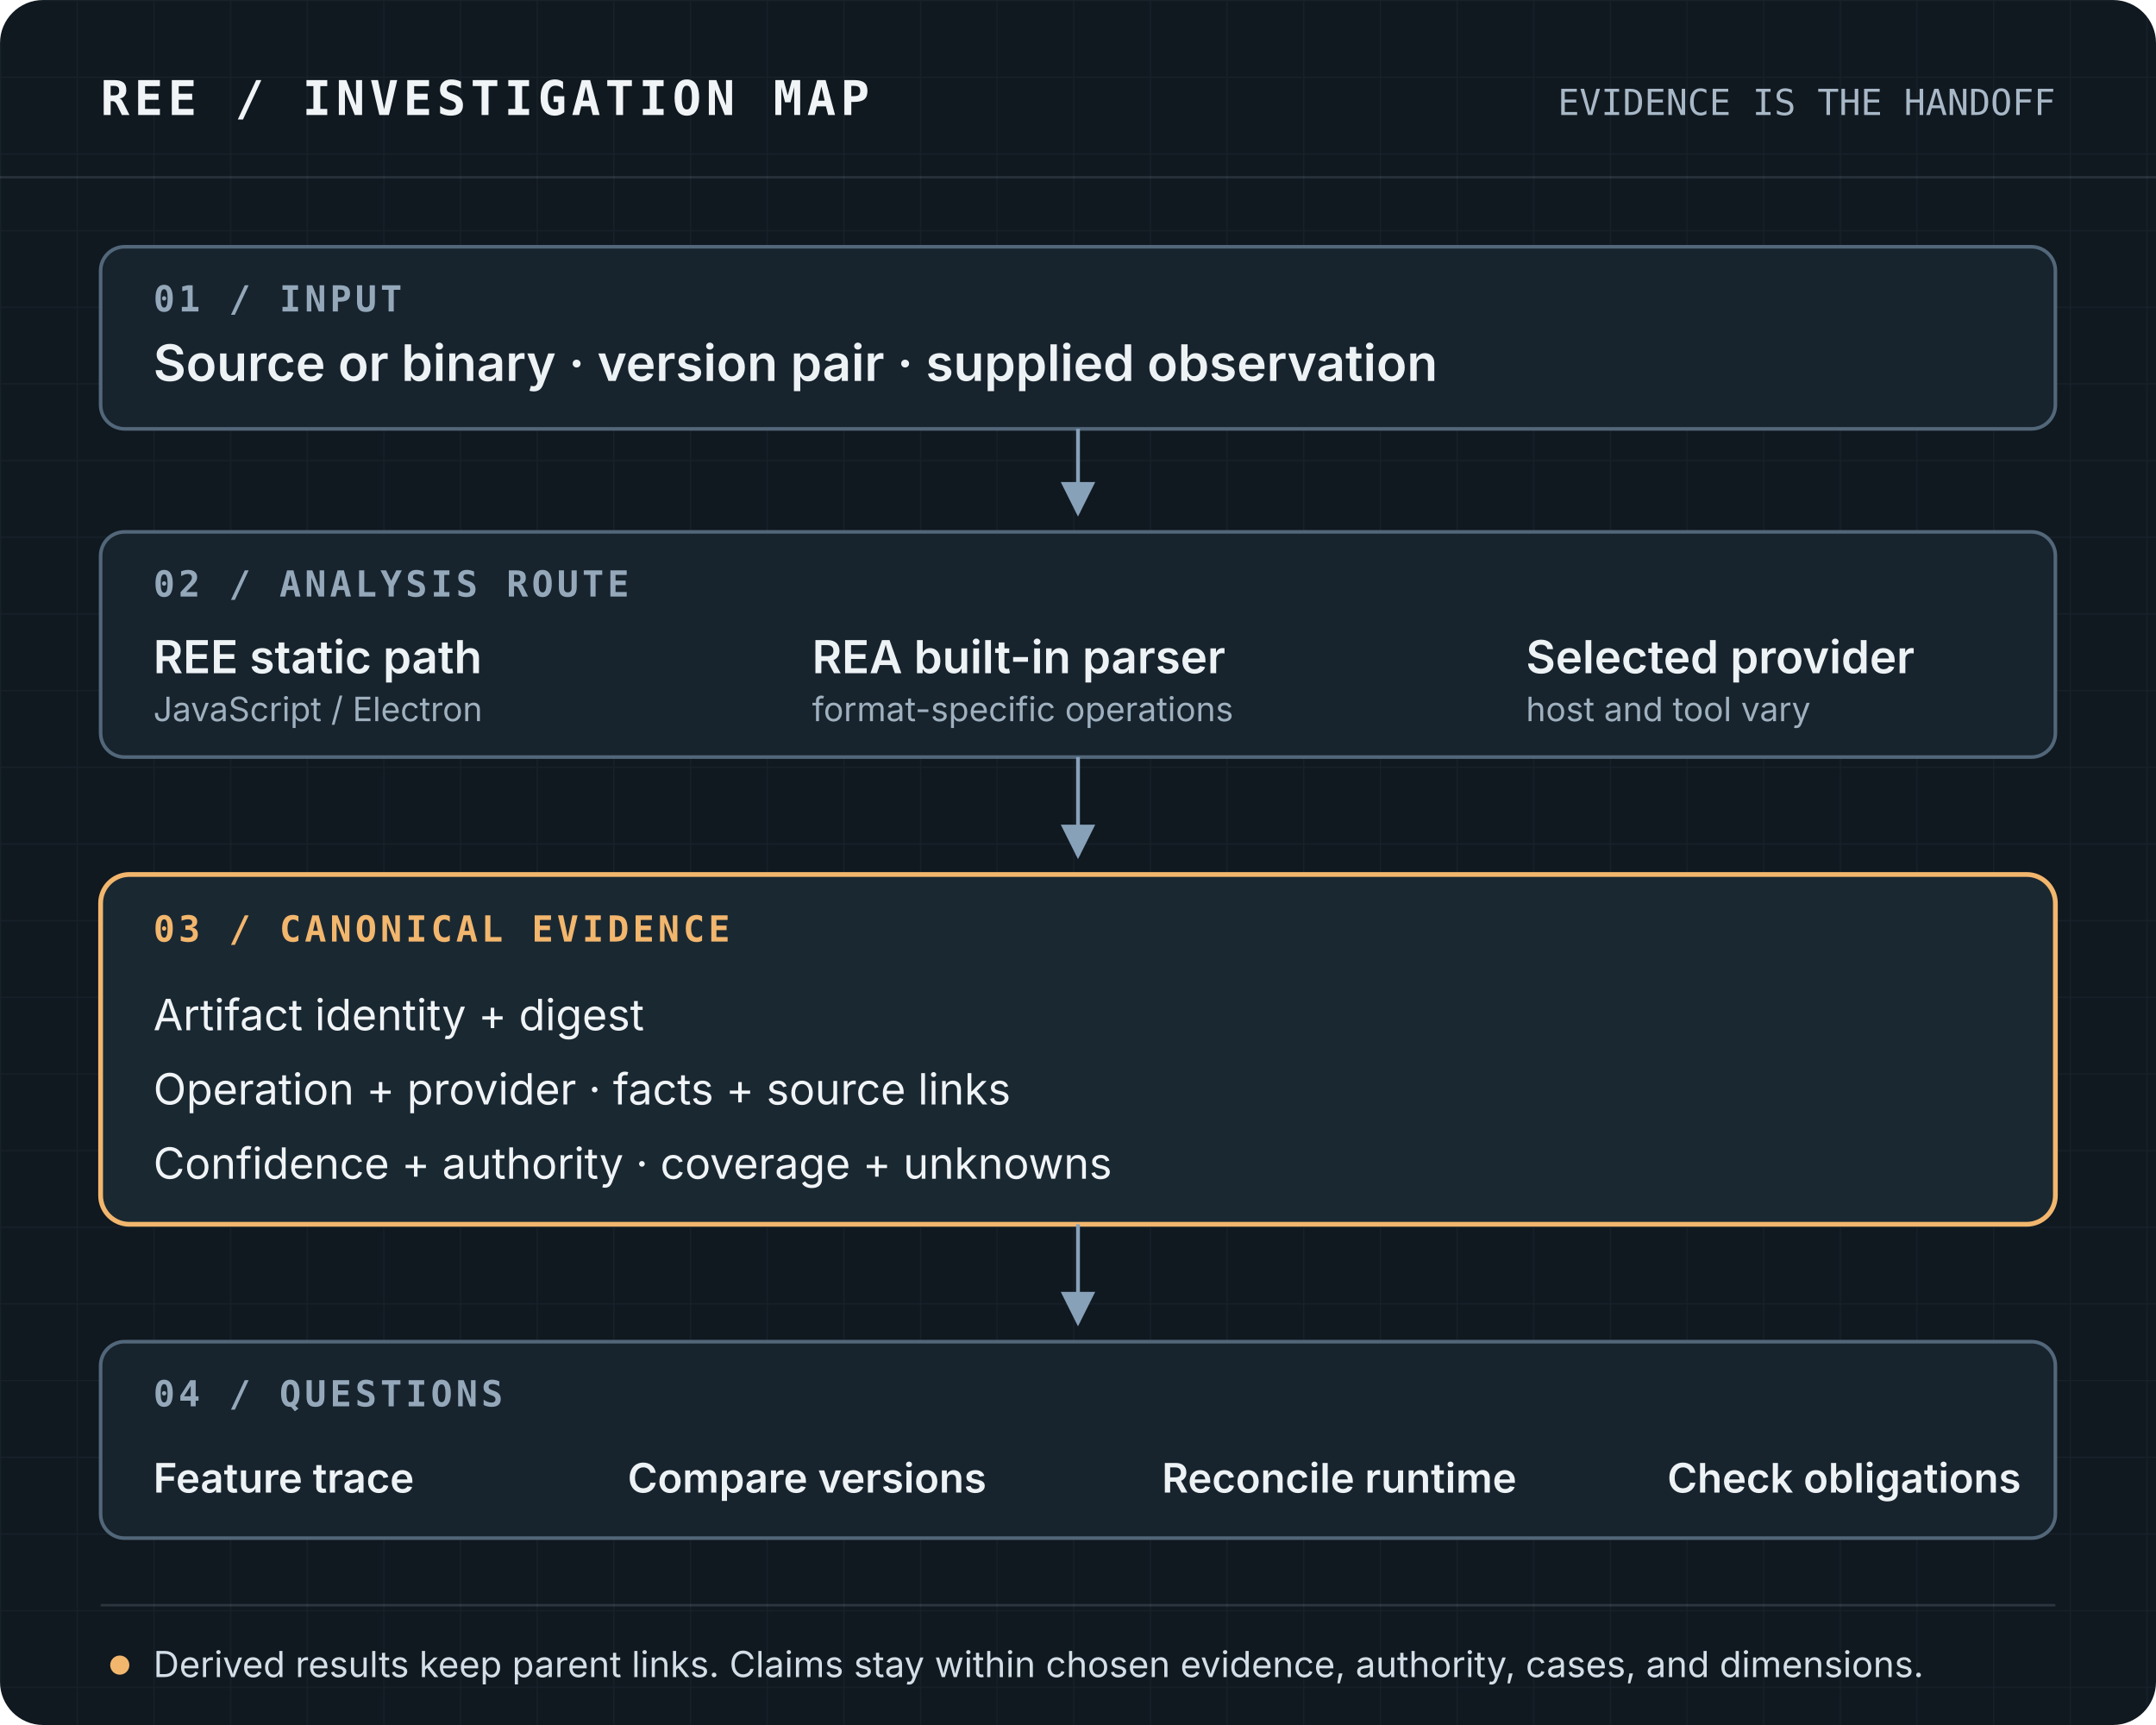
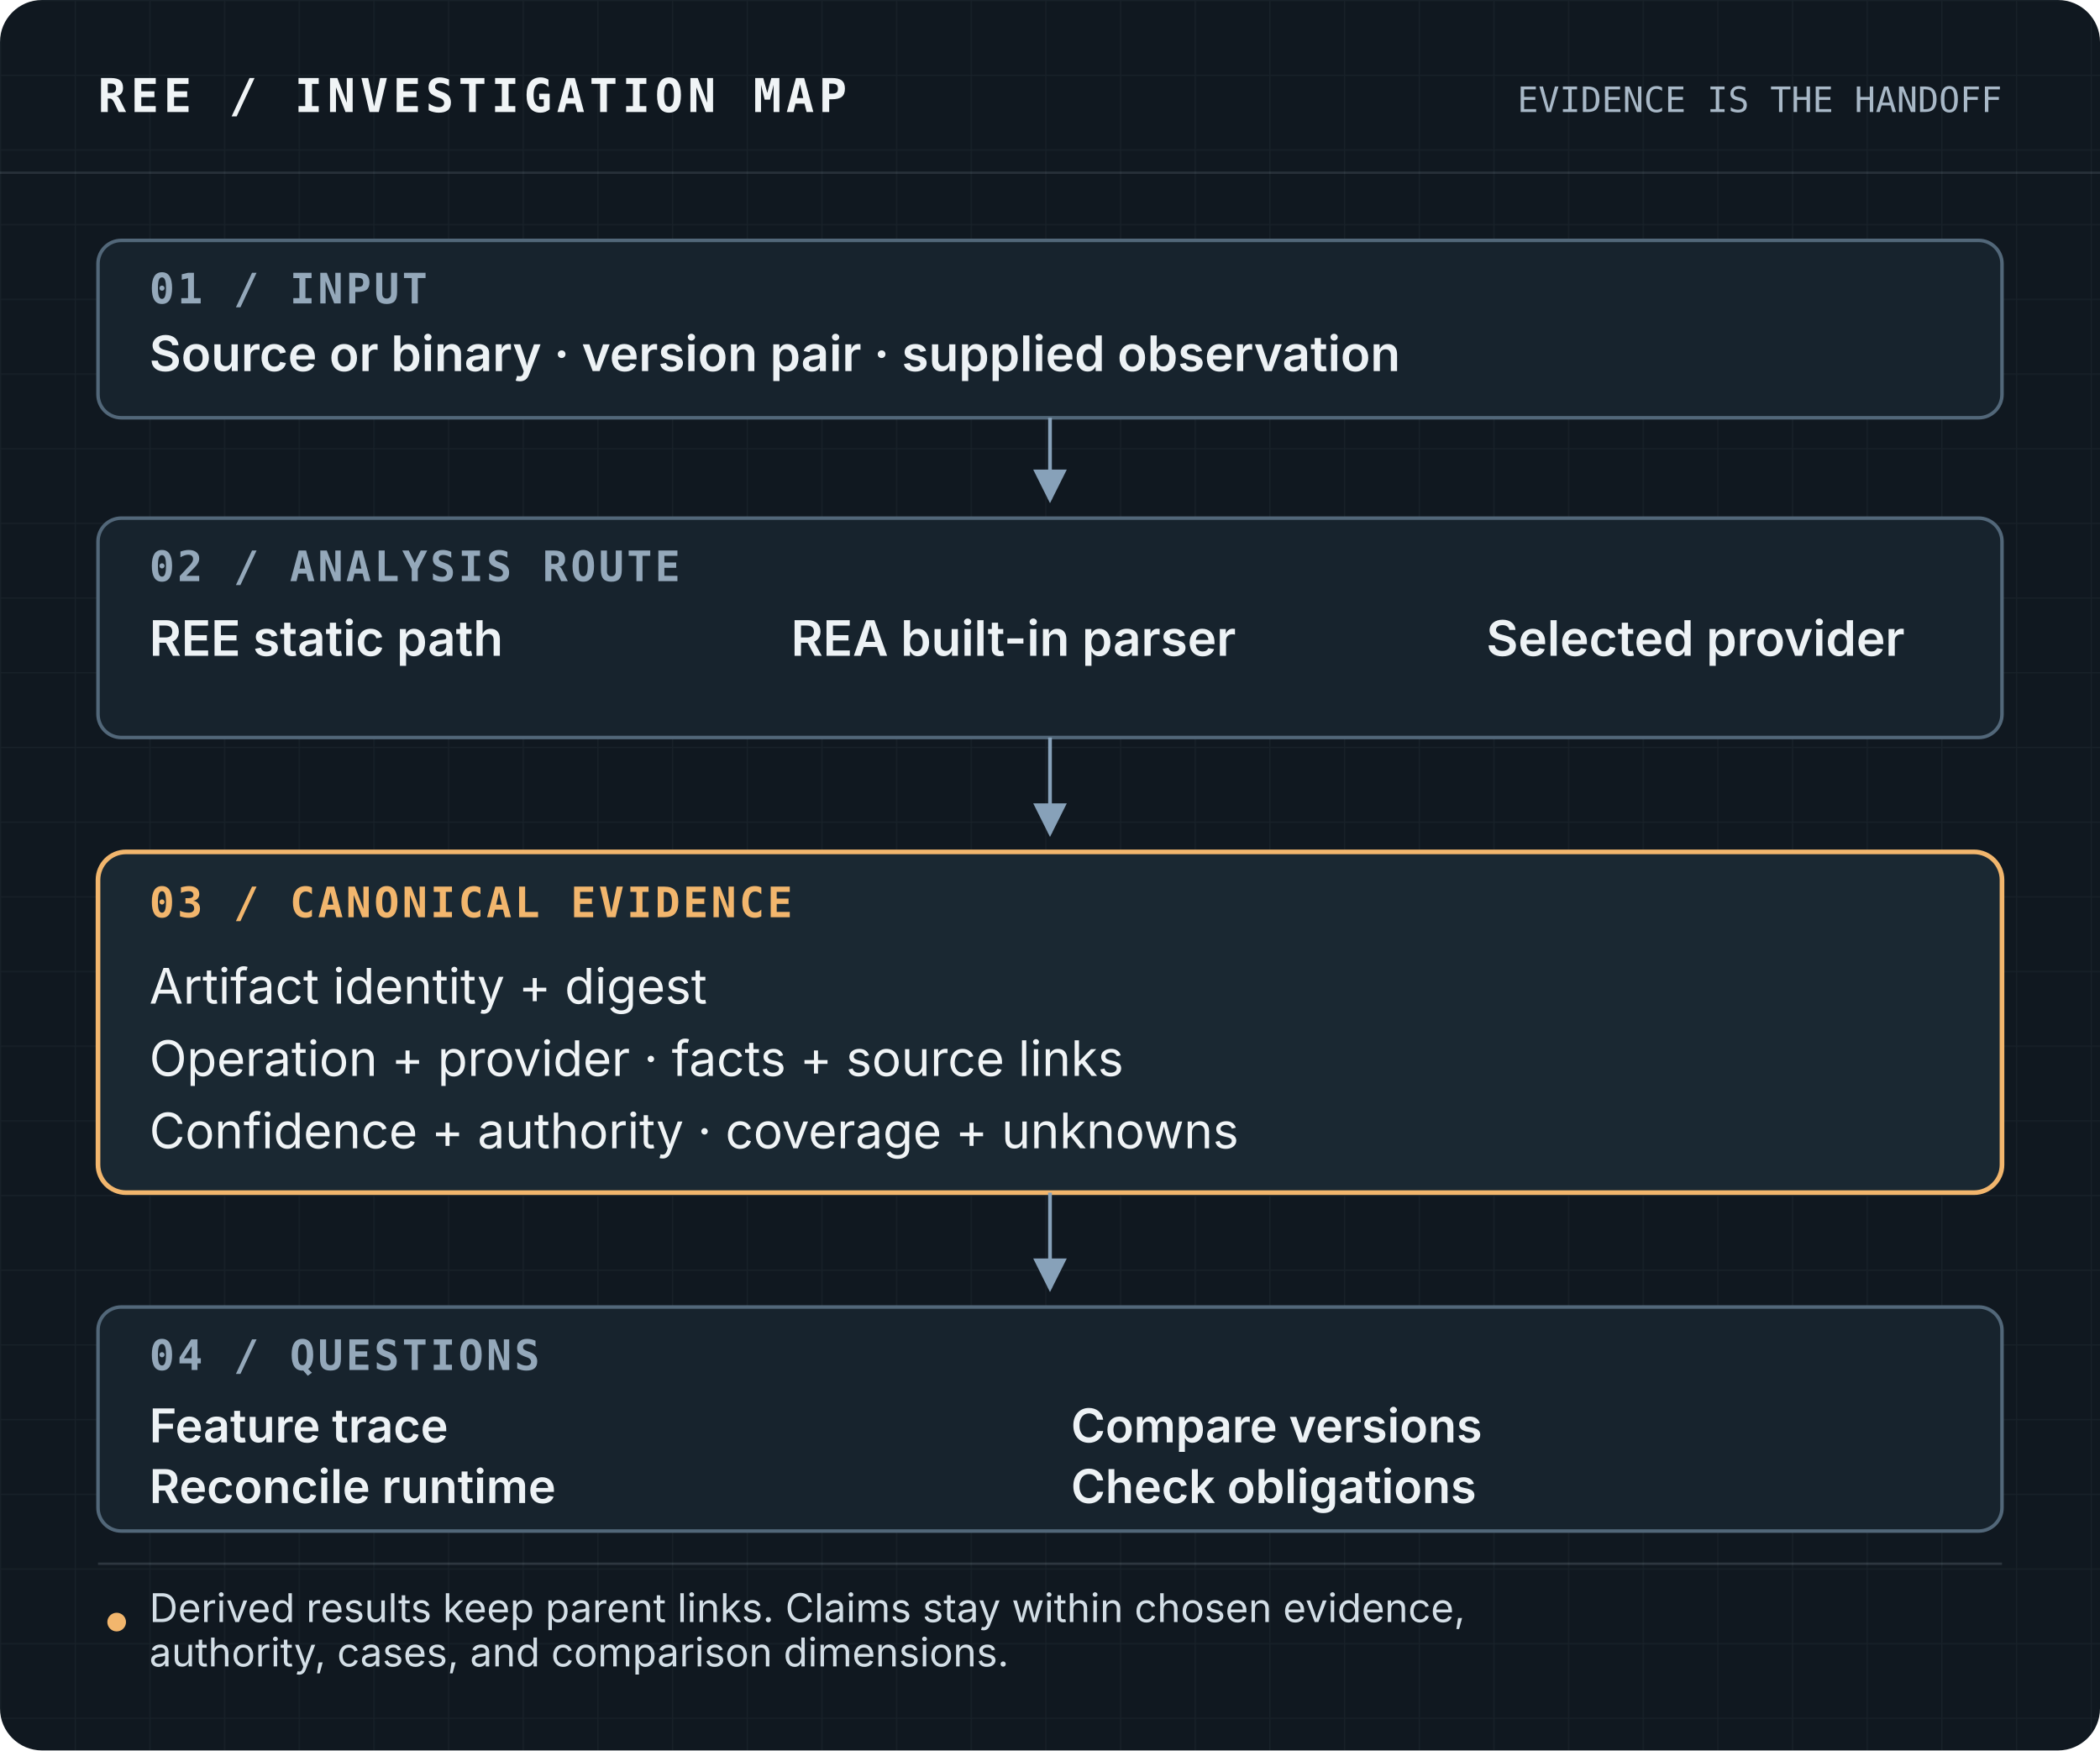
- <svg xmlns="http://www.w3.org/2000/svg" viewBox="0 0 900 720" role="img" aria-labelledby="title desc">
+ <svg xmlns="http://www.w3.org/2000/svg" width="900" height="750" viewBox="0 0 900 750" role="img" aria-labelledby="title desc">
  <defs>
    <pattern id="grid" width="32" height="32" patternUnits="userSpaceOnUse">
      <path d="M32 0H0V32" fill="none" stroke="#d4e3f1" stroke-opacity=".045" stroke-width="1" />
    </pattern>
    <marker id="arrow" markerWidth="9" markerHeight="9" refX="8" refY="4.5" orient="auto">
      <path d="M0 0 9 4.5 0 9Z" fill="#87a1b9" />
    </marker>
  </defs>
-   <rect width="900" height="720" rx="18" fill="#101820" />
-   <rect width="900" height="720" rx="18" fill="url(#grid)" />
+   <rect width="900" height="750" rx="18" fill="#101820" />
+   <rect width="900" height="750" rx="18" fill="url(#grid)" />
  <path d="M0 74H900" stroke="#d4e3f1" stroke-opacity=".12" />
  <text x="42" y="48" fill="#f0f4f6" font-family="ui-monospace, SFMono-Regular, Menlo, monospace" font-size="20" font-weight="700" letter-spacing="2">REE / INVESTIGATION MAP</text>
  <text x="858" y="48" text-anchor="end" fill="#a8b8c7" font-family="ui-monospace, SFMono-Regular, Menlo, monospace" font-size="15">EVIDENCE IS THE HANDOFF</text>
  <g fill="#17232d" stroke="#526779" stroke-width="1.5">
    <rect x="42" y="103" width="816" height="76" rx="10" />
    <rect x="42" y="222" width="816" height="94" rx="10" />
    <rect x="42" y="365" width="816" height="146" rx="12" stroke="#f2b66d" stroke-width="2" fill="#1a2832" />
-     <rect x="42" y="560" width="816" height="82" rx="10" />
+     <rect x="42" y="560" width="816" height="96" rx="10" />
  </g>
-   <g fill="#94a8ba" font-family="ui-monospace, SFMono-Regular, Menlo, monospace" font-size="15" font-weight="700" letter-spacing="1.5">
+   <g fill="#94a8ba" font-family="ui-monospace, SFMono-Regular, Menlo, monospace" font-size="18" font-weight="700" letter-spacing="1.2">
    <text x="64" y="130">01 / INPUT</text>
    <text x="64" y="249">02 / ANALYSIS ROUTE</text>
    <text x="64" y="393" fill="#f2b66d">03 / CANONICAL EVIDENCE</text>
    <text x="64" y="587">04 / QUESTIONS</text>
  </g>
  <text x="64" y="159" fill="#edf2f5" font-family="system-ui, -apple-system, Segoe UI, sans-serif" font-size="21" font-weight="620">Source or binary · version pair · supplied observation</text>
-   <g fill="#edf2f5" font-family="system-ui, -apple-system, Segoe UI, sans-serif" font-size="19" font-weight="620">
+   <g fill="#edf2f5" font-family="system-ui, -apple-system, Segoe UI, sans-serif" font-size="21" font-weight="620">
    <text x="64" y="281">REE static path</text>
    <text x="339" y="281">REA built-in parser</text>
    <text x="637" y="281">Selected provider</text>
-   </g>
-   <g fill="#9fb0be" font-family="system-ui, -apple-system, Segoe UI, sans-serif" font-size="14">
-     <text x="64" y="301">JavaScript / Electron</text>
-     <text x="339" y="301">format-specific operations</text>
-     <text x="637" y="301">host and tool vary</text>
  </g>
  <g fill="none" stroke="#87a1b9" stroke-width="1.6" marker-end="url(#arrow)">
    <path d="M450 179V214" />
    <path d="M450 316V357" />
    <path d="M450 511V552" />
  </g>
-   <g fill="#f0f4f6" font-family="system-ui, -apple-system, Segoe UI, sans-serif" font-size="18">
+   <g fill="#f0f4f6" font-family="system-ui, -apple-system, Segoe UI, sans-serif" font-size="21">
    <text x="64" y="430">Artifact identity + digest</text>
    <text x="64" y="461">Operation + provider · facts + source links</text>
    <text x="64" y="492">Confidence + authority · coverage + unknowns</text>
  </g>
-   <g fill="#edf2f5" font-family="system-ui, -apple-system, Segoe UI, sans-serif" font-size="17" font-weight="600">
-     <text x="64" y="623">Feature trace</text>
-     <text x="262" y="623">Compare versions</text>
-     <text x="485" y="623">Reconcile runtime</text>
-     <text x="696" y="623">Check obligations</text>
+   <g fill="#edf2f5" font-family="system-ui, -apple-system, Segoe UI, sans-serif" font-size="20" font-weight="600">
+     <text x="64" y="618">Feature trace</text>
+     <text x="459" y="618">Compare versions</text>
+     <text x="64" y="644">Reconcile runtime</text>
+     <text x="459" y="644">Check obligations</text>
  </g>
  <path d="M42 670H858" stroke="#d4e3f1" stroke-opacity=".15" />
  <circle cx="50" cy="695" r="4" fill="#f2b66d" />
-   <text x="64" y="700" fill="#d3dee6" font-family="system-ui, -apple-system, Segoe UI, sans-serif" font-size="15">Derived results keep parent links. Claims stay within chosen evidence, authority, cases, and dimensions.</text>
+   <text x="64" y="695" fill="#d3dee6" font-family="system-ui, -apple-system, Segoe UI, sans-serif" font-size="17">Derived results keep parent links. Claims stay within chosen evidence,</text>
+   <text x="64" y="714" fill="#d3dee6" font-family="system-ui, -apple-system, Segoe UI, sans-serif" font-size="17">authority, cases, and comparison dimensions.</text>
</svg>
